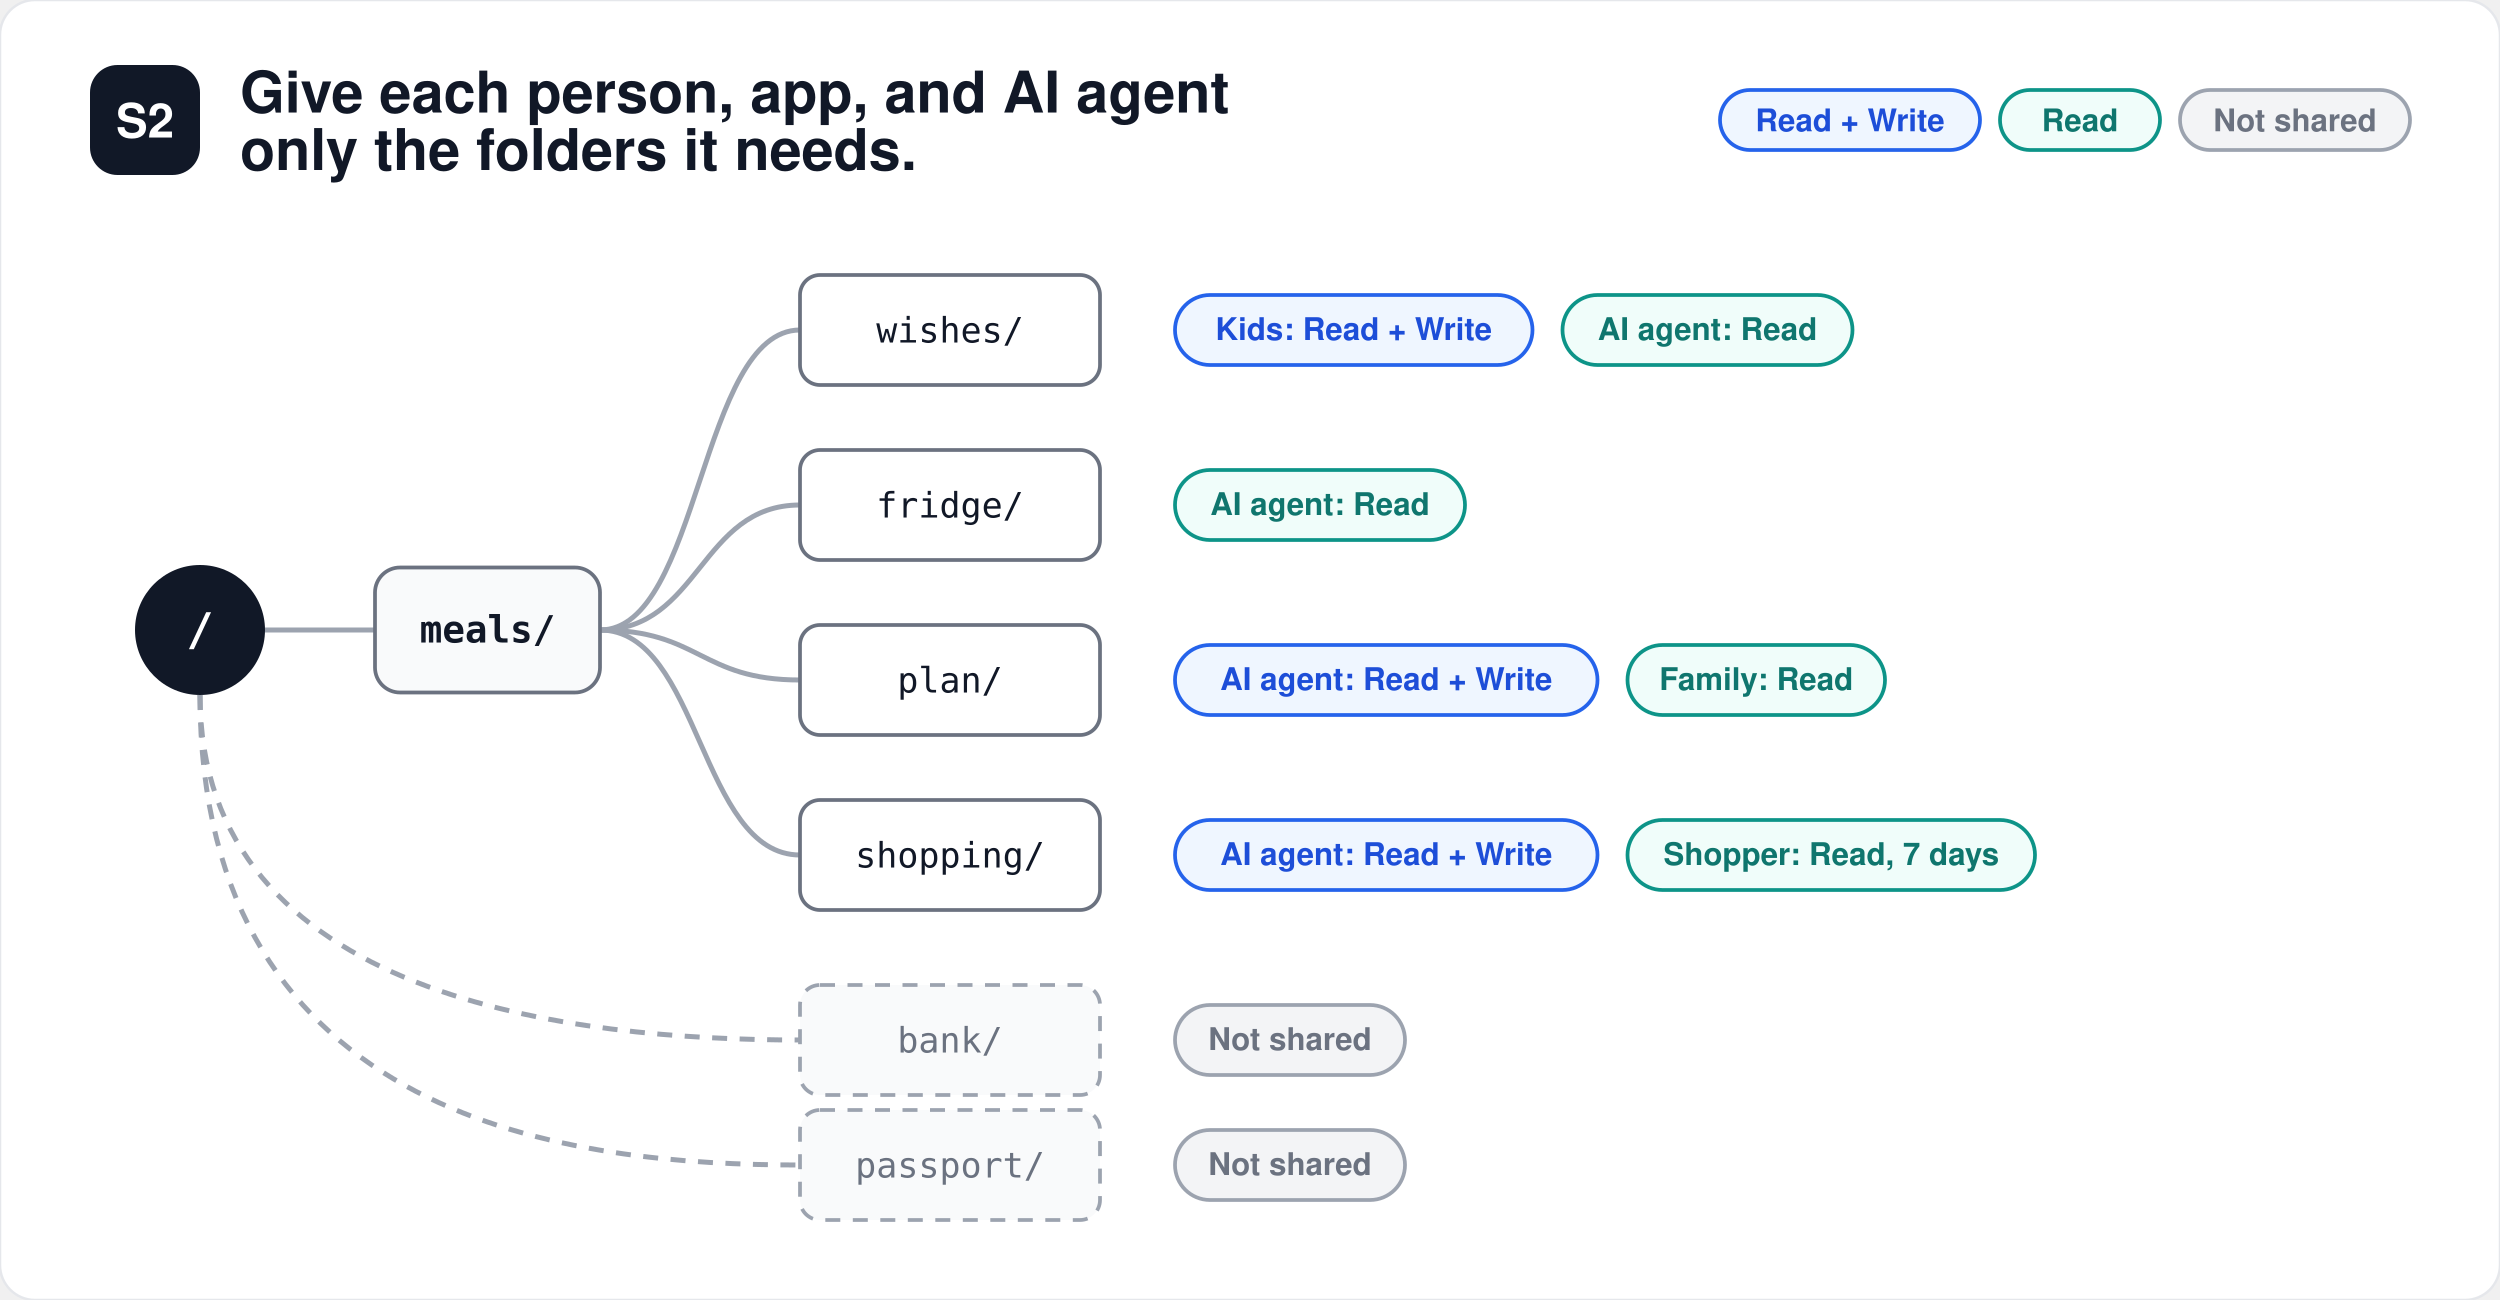
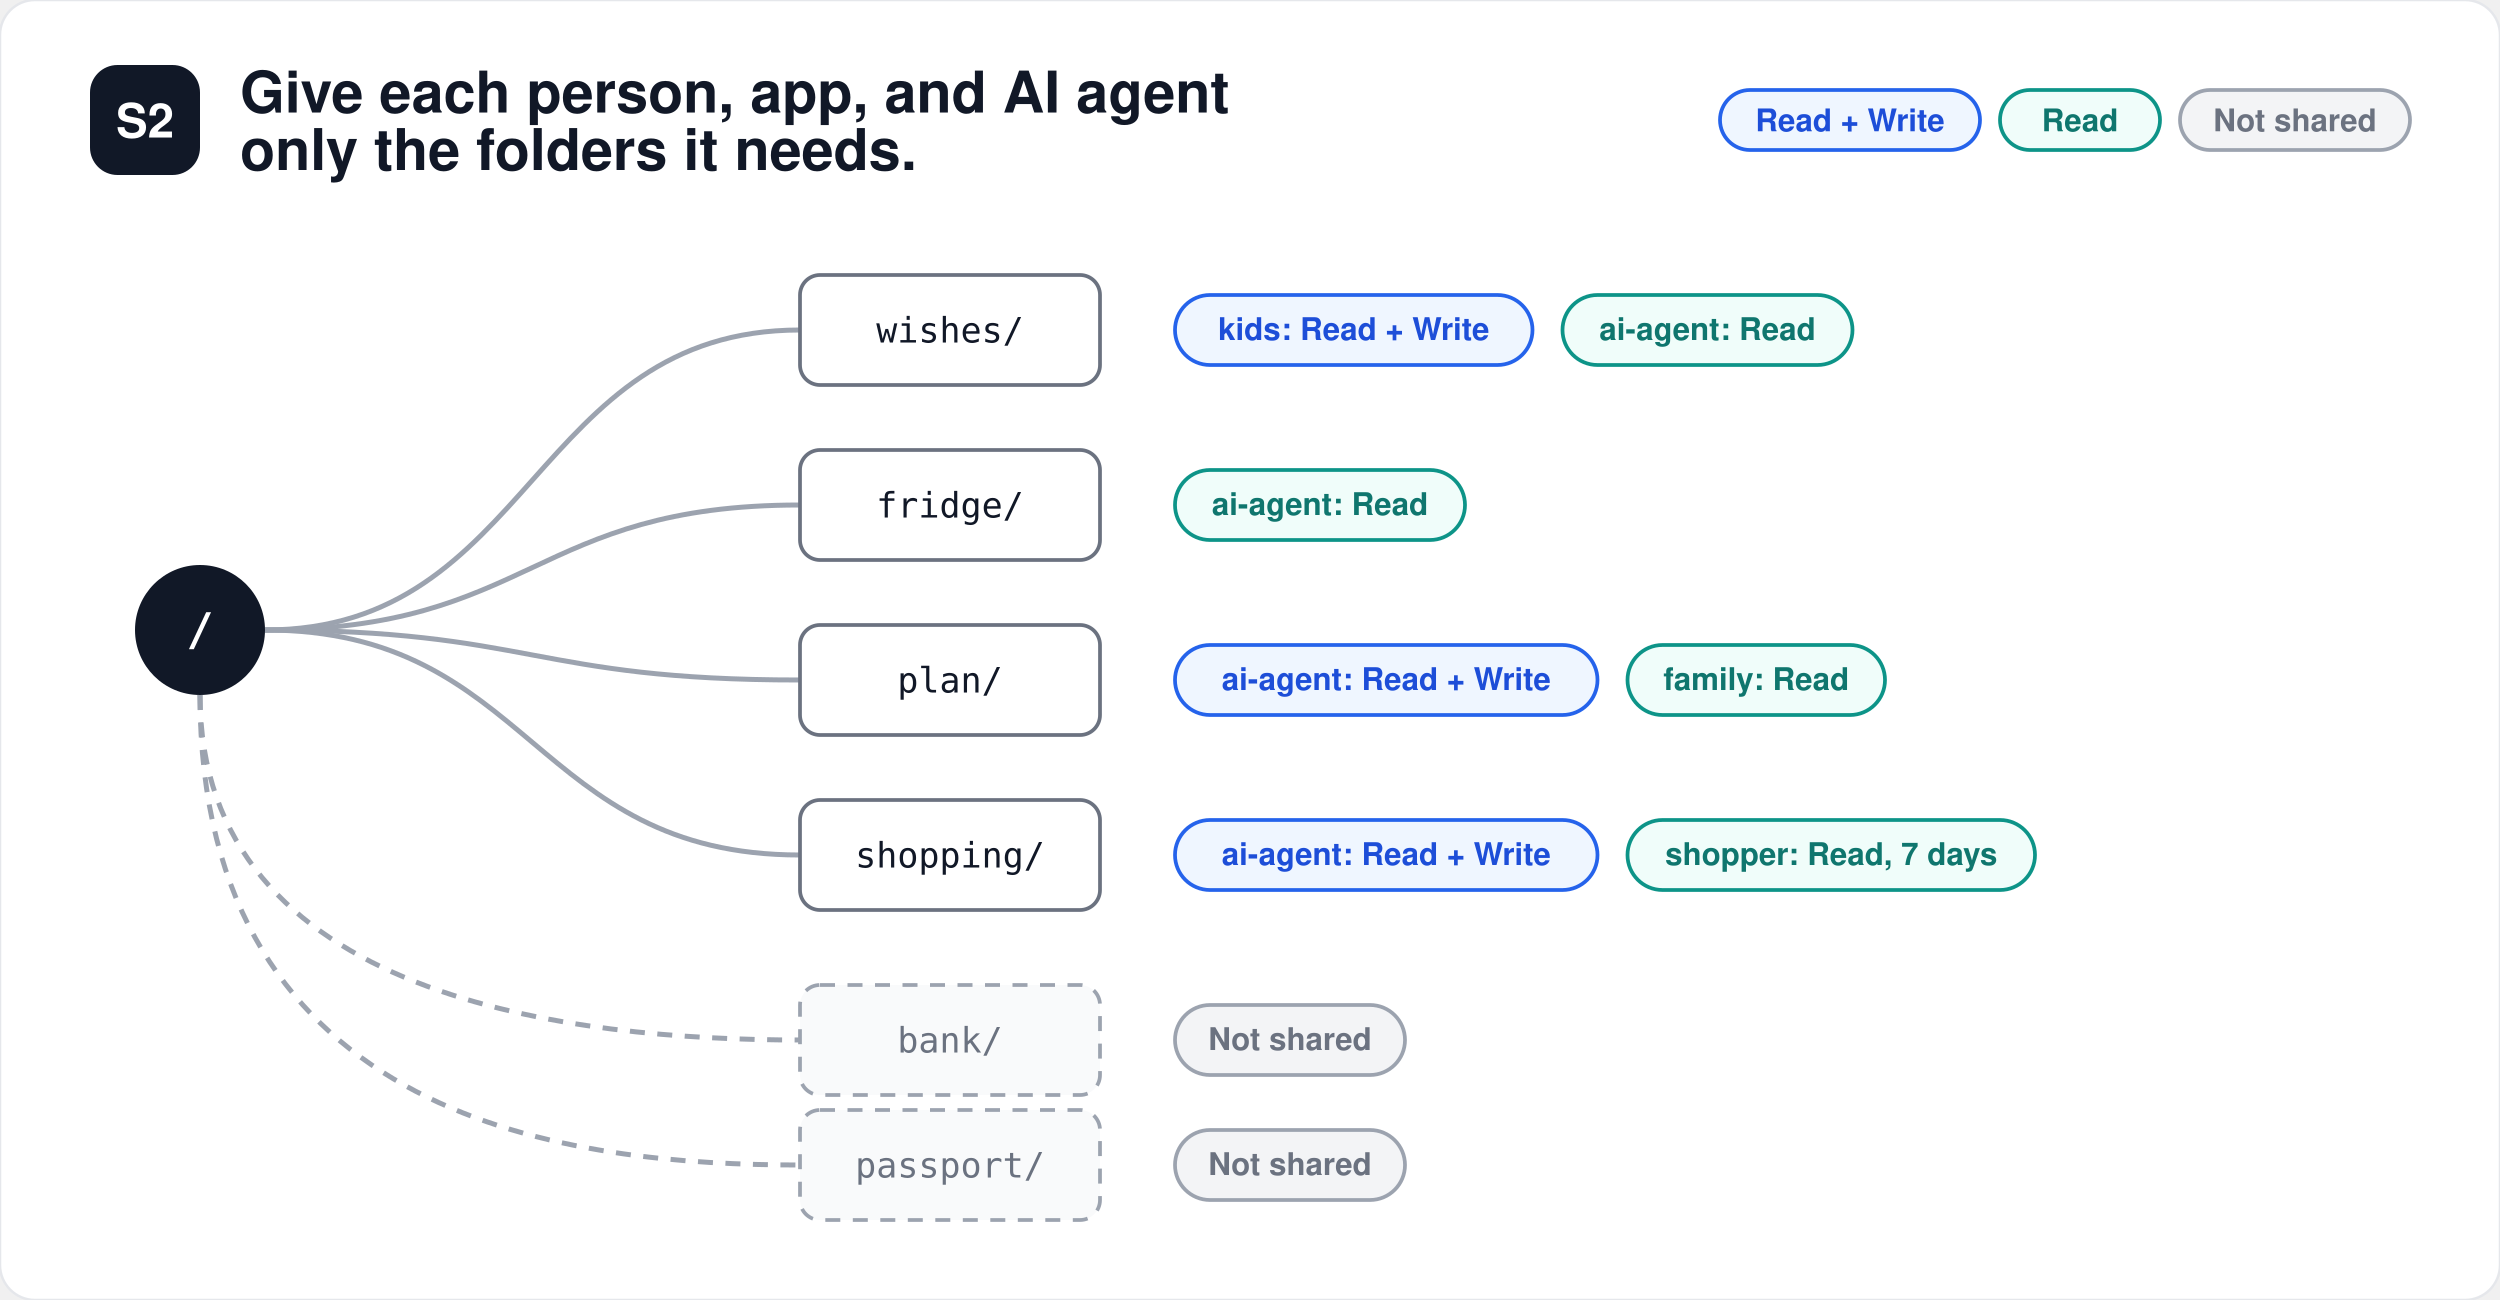
<svg xmlns="http://www.w3.org/2000/svg" viewBox="0 0 1000 520" width="1000" height="520" font-family="-apple-system, BlinkMacSystemFont, 'Segoe UI', Helvetica, Arial, sans-serif">
  <rect width="1000" height="520" rx="14" fill="#ffffff" stroke="#e5e7eb" />
  <rect x="36" y="26" width="44" height="44" rx="11" fill="#111827" />
  <text x="58" y="55" font-size="19" font-weight="800" fill="#ffffff" text-anchor="middle">S2</text>
  <text x="96" y="45" font-size="23" font-weight="750" fill="#111827">Give each person, app, and AI agent</text>
  <text x="96" y="68" font-size="23" font-weight="750" fill="#111827">only the folders it needs.</text>
  <g transform="translate(688 36)">
    <g stroke-width="1.5">
      <rect x="0" y="0" width="104" height="24" rx="12" fill="#eff6ff" stroke="#2563eb" />
      <rect x="112" y="0" width="64" height="24" rx="12" fill="#f0fdfa" stroke="#0d9488" />
      <rect x="184" y="0" width="92" height="24" rx="12" fill="#f3f4f6" stroke="#9ca3af" />
    </g>
    <g font-size="12.5" font-weight="600" text-anchor="middle">
      <text x="52" y="16.500" fill="#1d4ed8">Read + Write</text>
      <text x="144" y="16.500" fill="#0f766e">Read</text>
      <text x="230" y="16.500" fill="#6b7280">Not shared</text>
    </g>
  </g>
  <g transform="translate(30 70)">
    <g fill="none" stroke="#9ca3af" stroke-width="2">
-       <path d="M76 182 H120" />
-       <path d="M210 182 C250 182 250 62 290 62" />
-       <path d="M210 182 C250 182 250 132 290 132" />
-       <path d="M210 182 C250 182 250 202 290 202" />
-       <path d="M210 182 C250 182 250 272 290 272" />
+       <path d="M76 182 C183 182 183 62 290 62" />
+       <path d="M76 182 C183 182 183 132 290 132" />
+       <path d="M76 182 C183 182 183 202 290 202" />
+       <path d="M76 182 C183 182 183 272 290 272" />
    </g>
    <path d="M50 208 C50 330 200 346 290 346" fill="none" stroke="#9ca3af" stroke-width="2" stroke-dasharray="6 5" />
    <path d="M50 208 C50 380 200 396 290 396" fill="none" stroke="#9ca3af" stroke-width="2" stroke-dasharray="6 5" />
    <circle cx="50" cy="182" r="26" fill="#111827" />
    <text x="50" y="188" font-size="18" font-weight="700" fill="#ffffff" text-anchor="middle" font-family="ui-monospace, SFMono-Regular, Menlo, Consolas, monospace">/</text>
-     <rect x="120" y="157" width="90" height="50" rx="10" fill="#f9fafb" stroke="#6b7280" stroke-width="1.5" />
-     <text x="165" y="187" font-size="15" font-weight="600" fill="#111827" text-anchor="middle" font-family="ui-monospace, SFMono-Regular, Menlo, Consolas, monospace">meals/</text>
    <g fill="#ffffff" stroke="#6b7280" stroke-width="1.5">
      <rect x="290" y="40" width="120" height="44" rx="8" />
      <rect x="290" y="110" width="120" height="44" rx="8" />
      <rect x="290" y="180" width="120" height="44" rx="8" />
      <rect x="290" y="250" width="120" height="44" rx="8" />
    </g>
    <g fill="#f9fafb" stroke="#9ca3af" stroke-width="1.5" stroke-dasharray="6 5">
      <rect x="290" y="324" width="120" height="44" rx="8" />
      <rect x="290" y="374" width="120" height="44" rx="8" />
    </g>
    <g font-size="14" fill="#111827" text-anchor="middle" font-family="ui-monospace, SFMono-Regular, Menlo, Consolas, monospace">
      <text x="350" y="67">wishes/</text>
      <text x="350" y="137">fridge/</text>
      <text x="350" y="207">plan/</text>
      <text x="350" y="277">shopping/</text>
    </g>
    <g font-size="14" fill="#6b7280" text-anchor="middle" font-family="ui-monospace, SFMono-Regular, Menlo, Consolas, monospace">
      <text x="350" y="351">bank/</text>
      <text x="350" y="401">passport/</text>
    </g>
    <g stroke-width="1.5">
      <rect x="440" y="48" width="143" height="28" rx="14" fill="#eff6ff" stroke="#2563eb" />
      <rect x="595" y="48" width="116" height="28" rx="14" fill="#f0fdfa" stroke="#0d9488" />
      <rect x="440" y="118" width="116" height="28" rx="14" fill="#f0fdfa" stroke="#0d9488" />
      <rect x="440" y="188" width="169" height="28" rx="14" fill="#eff6ff" stroke="#2563eb" />
      <rect x="621" y="188" width="103" height="28" rx="14" fill="#f0fdfa" stroke="#0d9488" />
      <rect x="440" y="258" width="169" height="28" rx="14" fill="#eff6ff" stroke="#2563eb" />
      <rect x="621" y="258" width="163" height="28" rx="14" fill="#f0fdfa" stroke="#0d9488" />
      <rect x="440" y="332" width="92" height="28" rx="14" fill="#f3f4f6" stroke="#9ca3af" />
      <rect x="440" y="382" width="92" height="28" rx="14" fill="#f3f4f6" stroke="#9ca3af" />
    </g>
    <g font-size="12.5" font-weight="600" text-anchor="middle">
-       <text x="511.500" y="66" fill="#1d4ed8">Kids: Read + Write</text>
-       <text x="653" y="66" fill="#0f766e">AI agent: Read</text>
-       <text x="498" y="136" fill="#0f766e">AI agent: Read</text>
-       <text x="524.500" y="206" fill="#1d4ed8">AI agent: Read + Write</text>
-       <text x="672.500" y="206" fill="#0f766e">Family: Read</text>
-       <text x="524.500" y="276" fill="#1d4ed8">AI agent: Read + Write</text>
-       <text x="702.500" y="276" fill="#0f766e">Shopper: Read, 7 days</text>
+       <text x="511.500" y="66" fill="#1d4ed8">kids: Read + Write</text>
+       <text x="653" y="66" fill="#0f766e">ai-agent: Read</text>
+       <text x="498" y="136" fill="#0f766e">ai-agent: Read</text>
+       <text x="524.500" y="206" fill="#1d4ed8">ai-agent: Read + Write</text>
+       <text x="672.500" y="206" fill="#0f766e">family: Read</text>
+       <text x="524.500" y="276" fill="#1d4ed8">ai-agent: Read + Write</text>
+       <text x="702.500" y="276" fill="#0f766e">shopper: Read, 7 days</text>
      <text x="486" y="350" fill="#6b7280">Not shared</text>
      <text x="486" y="400" fill="#6b7280">Not shared</text>
    </g>
  </g>
</svg>
